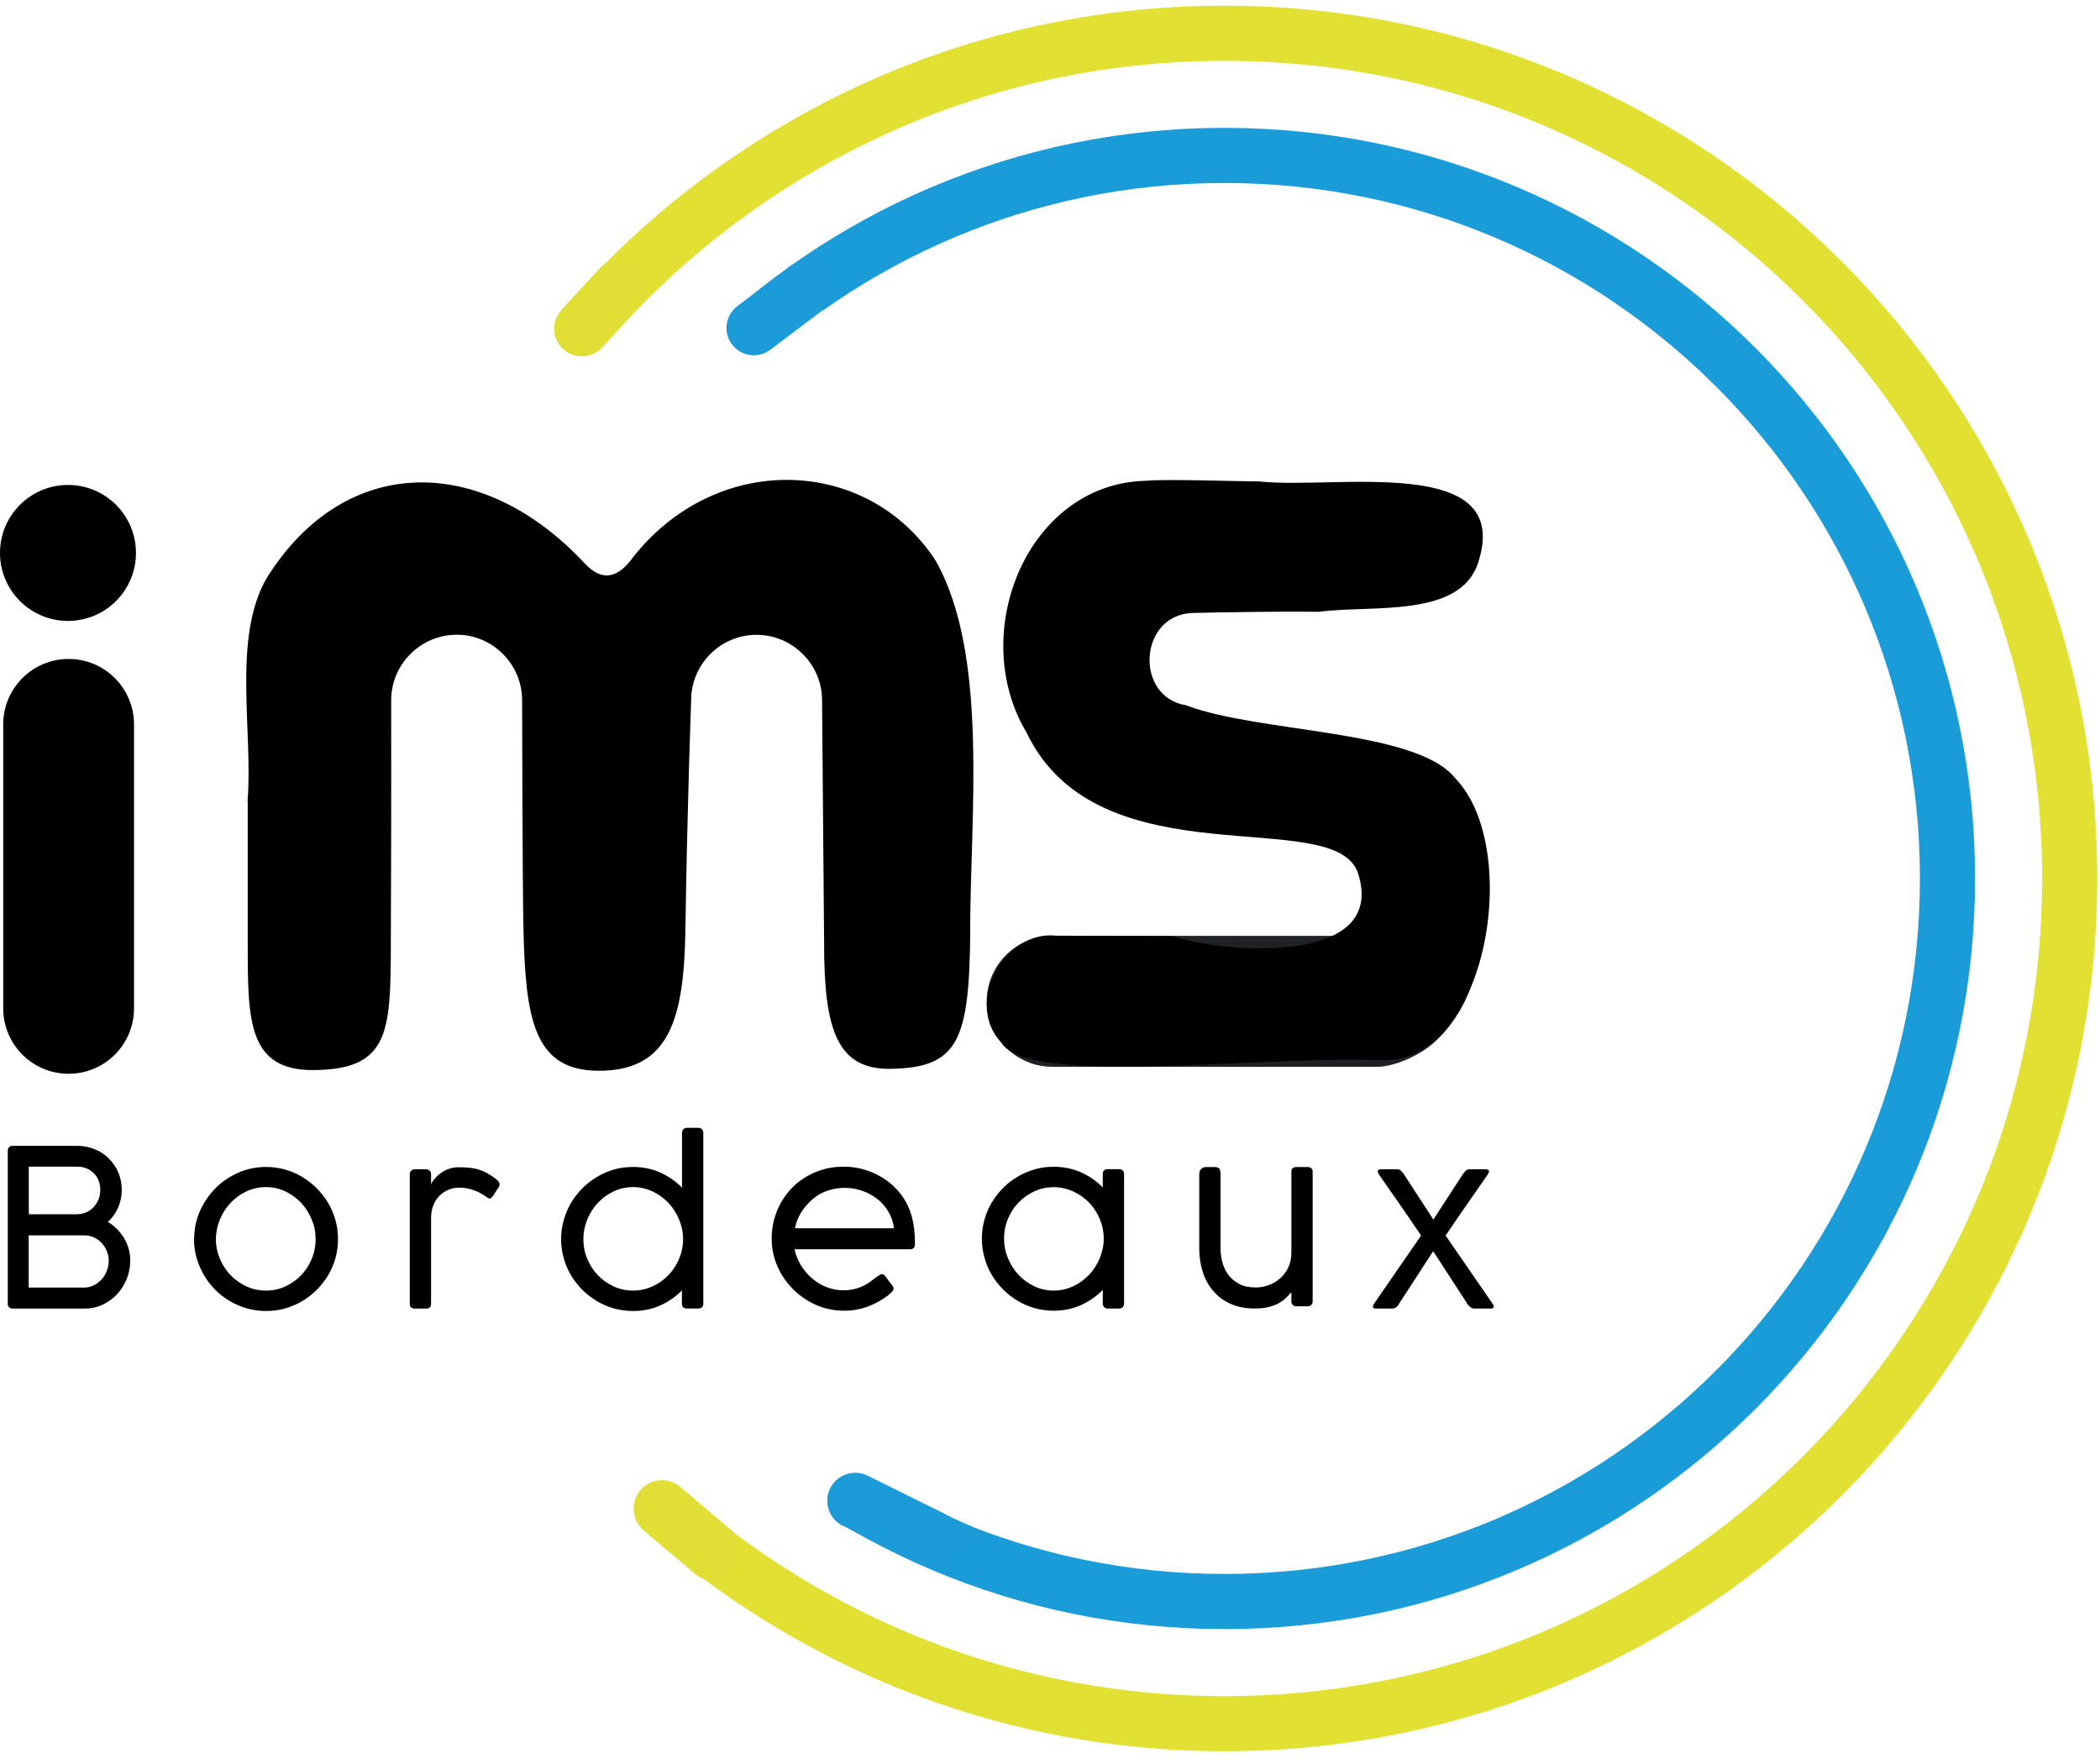
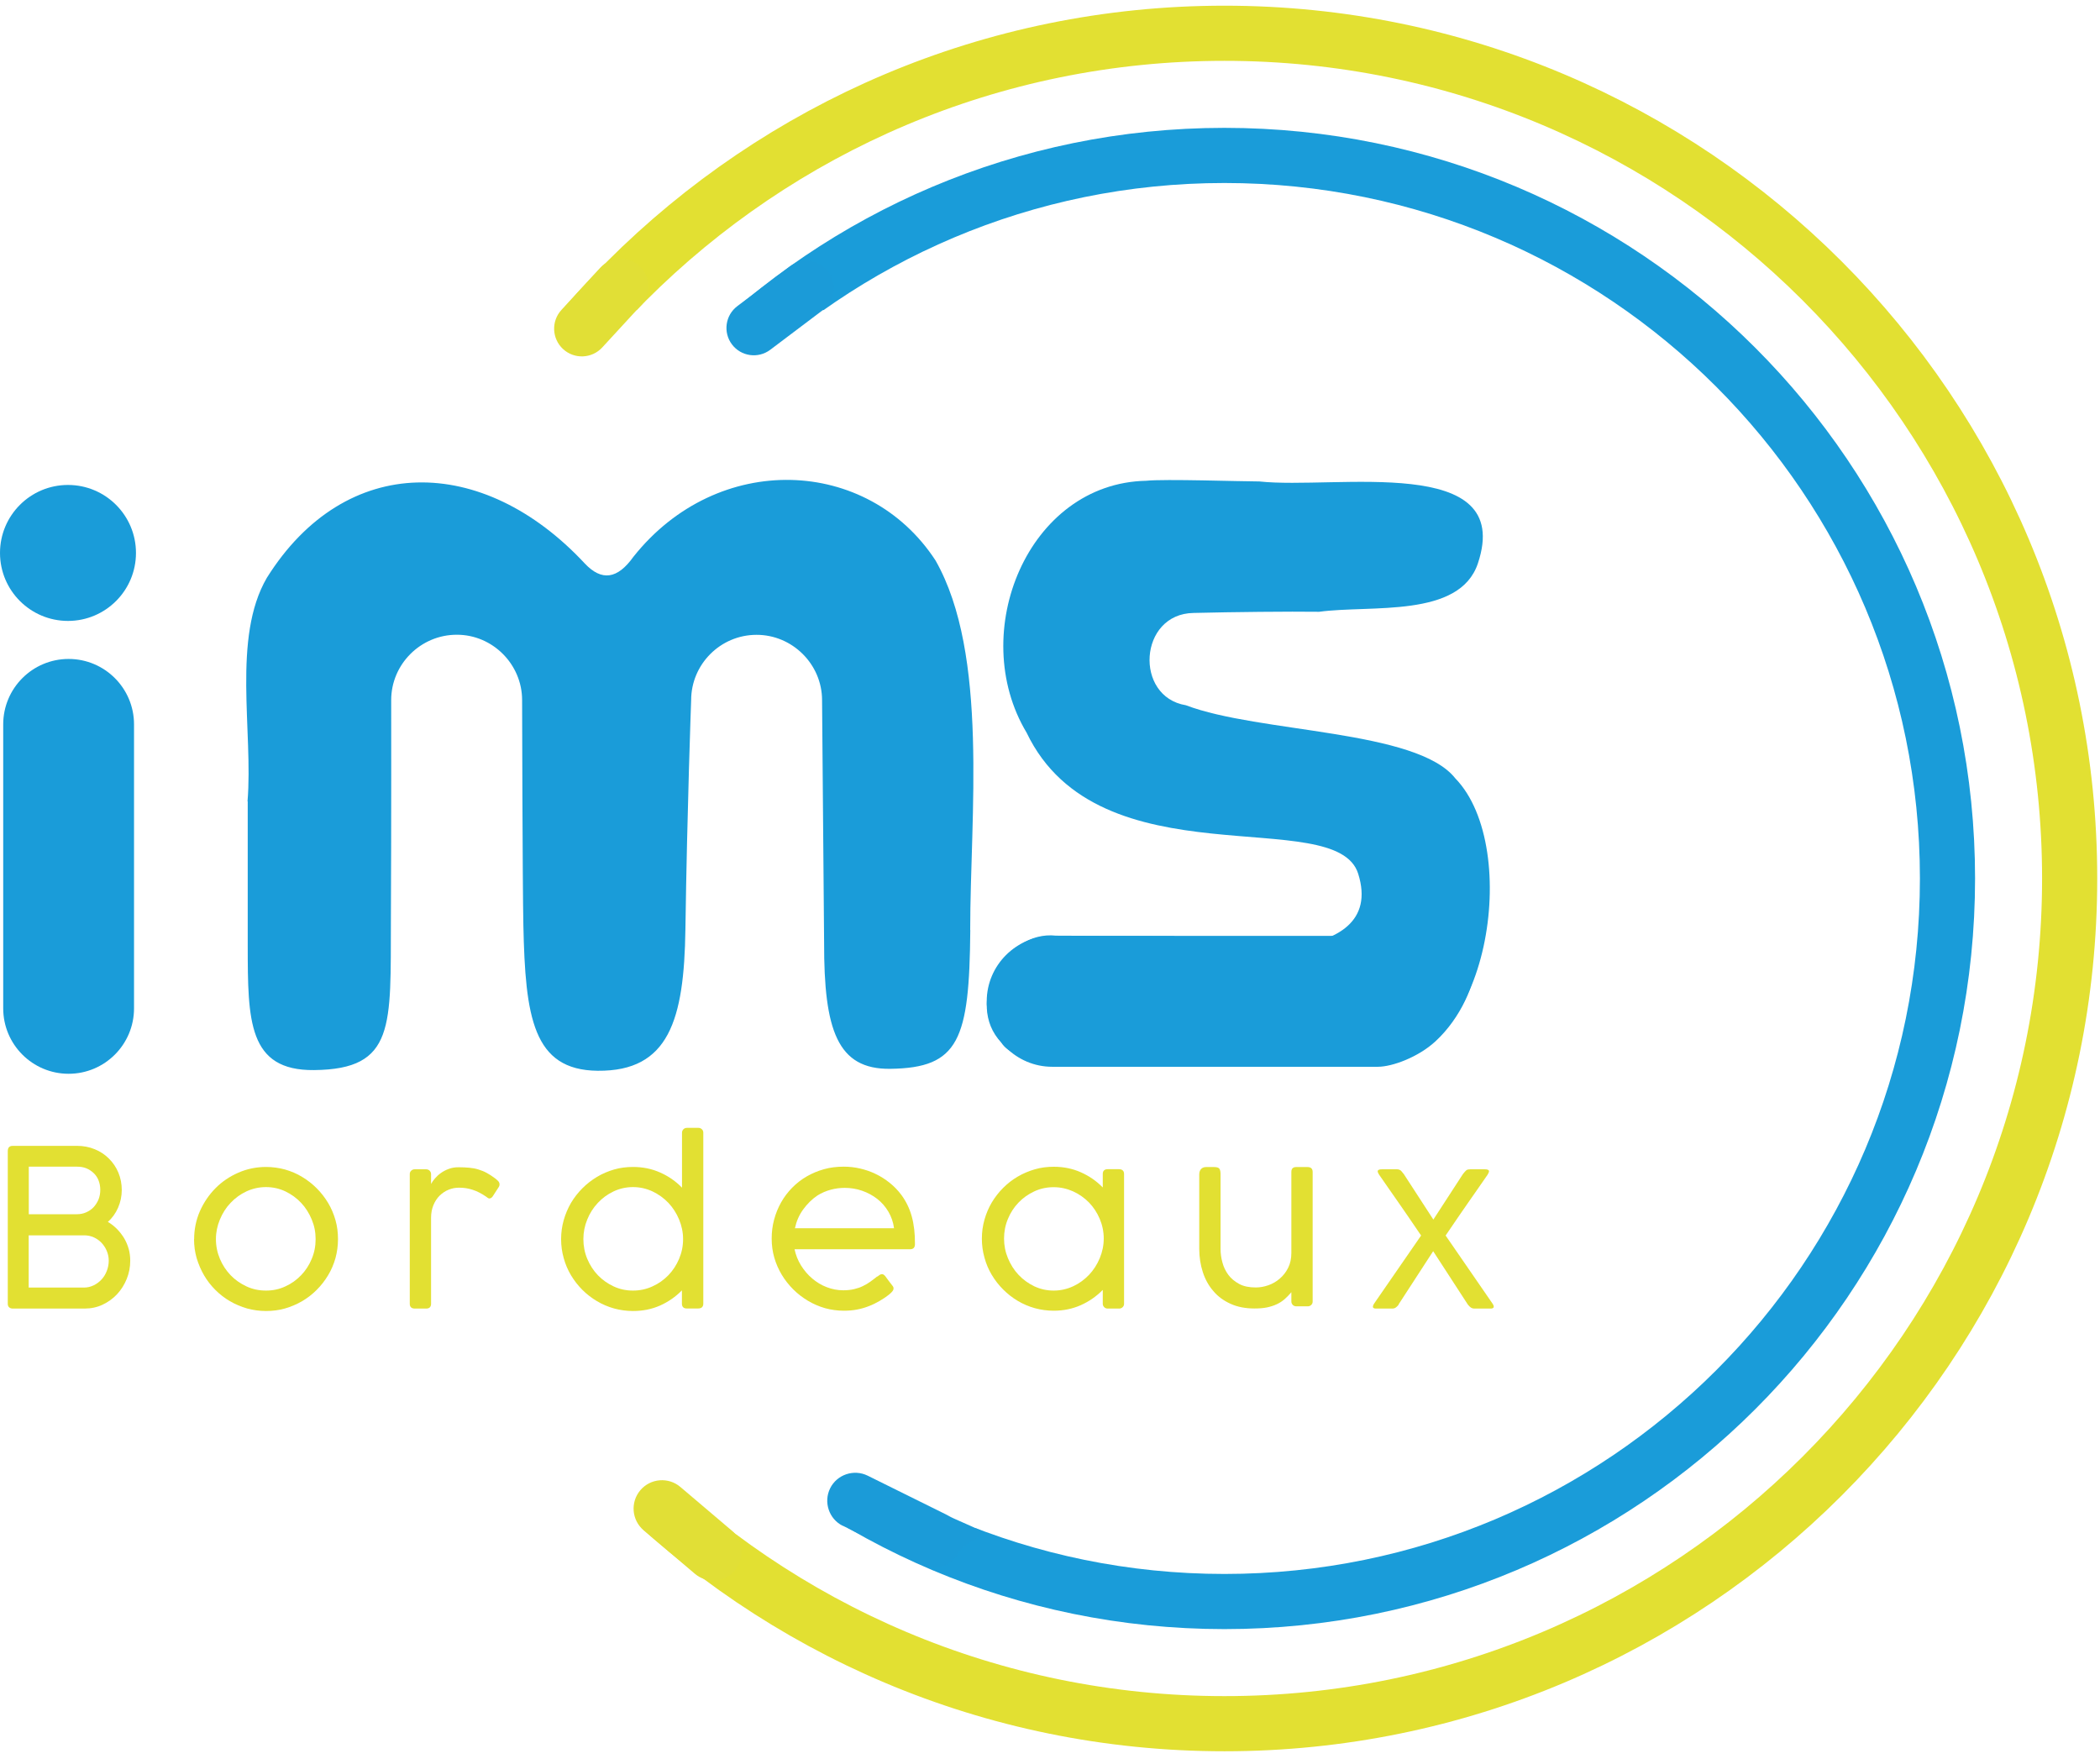
- <svg xmlns="http://www.w3.org/2000/svg" id="logo" viewBox="0 0 215.91 181.3">
-   <defs>
+ <svg xmlns="http://www.w3.org/2000/svg" id="svg15" viewBox="0 0 215.91 181.3" version="1.1">
+   <defs id="defs2">
+     <linearGradient id="swatch90">
+       <stop style="stop-color:#fff7f7;stop-opacity:1;" offset="0" id="stop90" />
+     </linearGradient>
    <clipPath id="clippath">
-       <path d="m125.26,0c-27.64,0-52.39,12.38-69.02,31.88h66.2v125.32h-58.72c16.16,14.95,37.78,24.09,61.53,24.09,50.06,0,90.65-40.58,90.65-90.65S175.32,0,125.26,0Z" fill="none" />
+       <path d="m125.26,0c-27.64,0-52.39,12.38-69.02,31.88h66.2v125.32h-58.72c16.16,14.95,37.78,24.09,61.53,24.09,50.06,0,90.65-40.58,90.65-90.65S175.32,0,125.26,0Z" fill="none" id="path1" />
    </clipPath>
    <clipPath id="clippath-1">
-       <path d="m125.26,0c-27.64,0-52.39,12.38-69.02,31.88h66.2v125.32l-32.73-.12-25.99.12c16.16,14.95,37.78,24.09,61.53,24.09,50.06,0,90.65-40.58,90.65-90.65S175.32,0,125.26,0Z" fill="none" />
+       <path d="m125.26,0c-27.64,0-52.39,12.38-69.02,31.88h66.2v125.32l-32.73-.12-25.99.12c16.16,14.95,37.78,24.09,61.53,24.09,50.06,0,90.65-40.58,90.65-90.65S175.32,0,125.26,0Z" fill="none" id="path2" />
    </clipPath>
  </defs>
-   <style type="text/css" />
+   <style type="text/css" id="style2" />
  <g id="logo">
-     <g>
-       <g clip-path="url(#clippath)">
-         <circle cx="125.89" cy="90.32" r="86.9" fill="none" stroke="#e2e032" stroke-miterlimit="10" stroke-width="5.67" />
+     <g id="g15">
+       <g clip-path="url(#clippath)" id="g2">
+         <circle cx="125.89" cy="90.32" r="86.9" fill="none" stroke="#e2e032" stroke-miterlimit="10" stroke-width="5.67" id="circle2" />
      </g>
-       <g clip-path="url(#clippath-1)">
-         <circle cx="125.89" cy="90.32" r="74.34" fill="none" stroke="#1a9cd9" stroke-miterlimit="10" stroke-width="5.67" />
+       <g clip-path="url(#clippath-1)" id="g3">
+         <circle cx="125.89" cy="90.32" r="74.34" fill="none" stroke="#1a9cd9" stroke-miterlimit="10" stroke-width="5.67" id="circle3" />
      </g>
-       <g id="logoims">
-         <path d="m149.52,100.75l2.2-1.91c0,2.22-1.52,5.82-4.14,8.23-1.76,1.62-4.43,2.61-5.92,2.61h-33.48c-3.7,0-6.73-3.03-6.73-6.73h0c0-3.7,3.03-6.73,6.73-6.73h33.48c3.7,0,7.85.82,7.85,4.52Z" fill="#202125" />
-         <path d="m99.76,95.64c-.1,11.27-1.15,14.16-8.23,14.25-5.43.07-6.82-3.97-6.8-12.98l-.21-24.92c0-3.7-3.06-6.73-6.74-6.72-3.7,0-6.72,3.02-6.72,6.72,0,0-.41,11.11-.59,23.54-.13,9.34-1.7,14.63-9.02,14.56-6.67-.06-7.44-5.55-7.64-14.96-.09-4.3-.13-23.15-.13-23.15,0-3.69-3.04-6.73-6.72-6.72-3.7,0-6.74,3.02-6.74,6.72,0,0,.02,12.88-.03,22.63-.05,10.83.49,15.33-7.9,15.41-6.8.07-6.81-5.11-6.82-12.8v-14.83h-.02c.59-7.21-1.61-16.82,1.99-22.99,8.09-12.9,22.2-12.73,32.69-1.46,1.73,1.83,3.35,1.61,4.99-.69,8.66-10.91,24.11-10.3,31.07.38,5.49,9.67,3.56,26.27,3.56,37.98Z" />
-         <rect x=".33" y="67.75" width="13.45" height="42.65" rx="6.73" ry="6.73" />
-         <circle cx="6.99" cy="56.85" r="6.99" />
-         <path d="m120.65,96.25c4.14,1.58,22.08,3.4,18.99-6.42-2.28-7.25-26.63,1.06-34.09-14.5-6.16-10.27.13-25.66,12.3-25.9,1.88-.2,9.73.07,11.63.07,7.84.85,26.25-2.92,22.47,8.42-1.89,5.66-10.99,4.26-16.32,4.98-3.08-.04-8.92.02-12.91.12-5.65.08-6.13,8.62-.79,9.49,7.53,2.87,23.73,2.48,27.7,7.52,6.94,7.15,3.31,29.35-7.59,28.97-13.06-.46-36.36,2.72-39.09-1.81-3.86-4.06.37-11.58,5.62-10.99" />
-         <g>
-           <path d="m12.52,122.34c0,.65-.13,1.25-.38,1.83-.25.57-.6,1.06-1.05,1.46.35.2.66.45.94.73.28.29.52.6.73.94.2.34.36.71.47,1.1s.16.8.16,1.22c0,.65-.12,1.28-.36,1.87-.24.59-.57,1.12-.99,1.57-.42.45-.92.81-1.49,1.08-.57.27-1.2.4-1.86.4H1.32c-.15,0-.27-.04-.37-.12-.1-.08-.15-.21-.15-.37v-15.7c0-.36.17-.54.52-.54h6.61c.65,0,1.26.12,1.82.35s1.04.55,1.45.96c.41.41.74.88.97,1.44.23.55.35,1.15.35,1.8Zm-2.21,0c0-.35-.06-.67-.17-.96s-.28-.55-.5-.76-.47-.38-.76-.5-.62-.17-.97-.17H2.96v4.89h4.93c.35,0,.67-.06.96-.19.3-.13.55-.3.77-.53.21-.23.38-.49.51-.8.12-.3.18-.63.18-.99Zm-7.36,4.65v5.39h5.7c.34,0,.67-.08.98-.23.31-.15.58-.35.81-.6.23-.25.41-.54.54-.88.13-.33.2-.69.2-1.05s-.07-.69-.2-1c-.13-.32-.31-.59-.53-.83-.23-.24-.49-.43-.8-.57-.31-.14-.64-.21-.99-.21H2.96Z" />
-           <path d="m19.96,127.4c0-1.01.2-1.97.59-2.87.4-.9.93-1.68,1.6-2.36.67-.68,1.46-1.21,2.35-1.6s1.84-.59,2.85-.59c.67,0,1.32.09,1.95.26.63.18,1.22.43,1.76.76.55.33,1.05.72,1.5,1.17.45.45.84.95,1.17,1.5.33.55.58,1.14.76,1.77.18.63.26,1.28.26,1.96s-.09,1.33-.26,1.96c-.18.63-.43,1.22-.76,1.76-.33.55-.72,1.05-1.17,1.5-.45.45-.95.84-1.5,1.16-.55.32-1.14.57-1.76.75s-1.28.26-1.95.26-1.32-.09-1.94-.26c-.63-.18-1.22-.43-1.77-.75-.55-.32-1.05-.71-1.5-1.16-.45-.45-.84-.95-1.16-1.5-.32-.55-.57-1.14-.76-1.76-.18-.63-.27-1.28-.27-1.96Zm2.24,0c0,.71.14,1.39.41,2.03.27.64.64,1.2,1.1,1.68s1.01.86,1.63,1.15c.62.29,1.29.43,2.01.43s1.37-.14,1.99-.43c.62-.28,1.16-.67,1.62-1.15.46-.48.83-1.04,1.09-1.68.27-.64.4-1.31.4-2.03s-.13-1.37-.4-2.02-.63-1.22-1.09-1.71c-.46-.49-1-.88-1.62-1.18-.62-.29-1.28-.44-1.99-.44s-1.38.15-2.01.44c-.62.29-1.17.69-1.63,1.18-.47.49-.83,1.06-1.1,1.71-.27.65-.41,1.32-.41,2.02Z" />
-           <path d="m44.32,121.73c.09-.17.22-.36.39-.56s.37-.39.61-.56c.24-.17.51-.32.82-.43.31-.12.65-.17,1.02-.17.41,0,.77.02,1.1.05.33.03.64.09.93.18.29.09.58.2.85.35.27.15.56.33.86.56.09.07.19.15.3.26.11.11.16.23.16.37,0,.08-.02.16-.06.23l-.66,1.02c-.11.13-.21.19-.32.19-.06,0-.12-.02-.17-.06-.05-.04-.12-.09-.19-.14-.47-.32-.92-.55-1.36-.69-.44-.15-.91-.22-1.4-.22-.38,0-.74.07-1.08.21-.35.14-.65.35-.92.61-.27.27-.48.59-.64.98-.16.39-.24.82-.24,1.31v8.82c0,.33-.17.5-.5.5h-1.17c-.35,0-.52-.17-.52-.5v-13.32c0-.15.05-.27.15-.36s.21-.14.35-.14h1.17c.16,0,.28.05.38.15.09.1.14.21.14.35v1.01Z" />
-           <path d="m70.61,134.53c-.33,0-.5-.17-.5-.5v-1.36c-.65.66-1.4,1.18-2.25,1.56-.86.38-1.78.56-2.78.56-.67,0-1.32-.09-1.94-.26s-1.22-.43-1.76-.75-1.05-.71-1.5-1.16c-.45-.45-.84-.95-1.17-1.5-.33-.55-.58-1.14-.75-1.76-.18-.63-.27-1.28-.27-1.96s.09-1.33.27-1.96c.18-.63.43-1.22.75-1.77.33-.55.72-1.05,1.17-1.5.45-.45.95-.84,1.5-1.17s1.14-.58,1.76-.76c.62-.18,1.27-.26,1.95-.26,1,0,1.93.19,2.78.57.86.38,1.61.9,2.25,1.56v-5.65c0-.14.05-.25.14-.35.09-.1.22-.15.38-.15h1.17c.14,0,.25.05.35.14s.15.21.15.36v17.57c0,.33-.18.5-.53.5h-1.16Zm-.38-7.13c0-.7-.14-1.37-.41-2.02s-.64-1.22-1.1-1.71c-.47-.49-1.01-.88-1.64-1.18-.63-.29-1.29-.44-2-.44s-1.37.15-1.99.44c-.62.29-1.16.69-1.62,1.18-.46.49-.83,1.06-1.09,1.71-.27.65-.4,1.32-.4,2.02s.13,1.39.4,2.03c.27.64.63,1.2,1.09,1.68s1,.86,1.62,1.15c.62.29,1.28.43,1.99.43s1.37-.14,2-.43c.63-.28,1.17-.67,1.64-1.15.46-.48.83-1.04,1.1-1.68.27-.64.41-1.31.41-2.03Z" />
-           <path d="m90.22,131.25c.07-.06.14-.12.22-.17s.16-.08.24-.08c.11,0,.22.07.33.2.15.2.27.37.37.5.09.13.17.23.23.3.06.08.11.14.14.18.04.05.07.09.09.14.02.05.03.1.03.16,0,.08-.03.17-.1.26s-.17.2-.33.33c-.32.26-.66.49-1.01.69s-.72.39-1.1.53c-.38.15-.79.27-1.21.35-.42.08-.87.12-1.35.12-.67,0-1.32-.09-1.94-.26-.62-.18-1.21-.43-1.76-.76s-1.06-.72-1.51-1.17c-.45-.45-.85-.95-1.18-1.5s-.59-1.14-.77-1.76-.27-1.28-.27-1.96.08-1.33.25-1.96.41-1.22.72-1.77c.31-.55.69-1.05,1.13-1.5.44-.45.94-.84,1.49-1.16.55-.32,1.15-.57,1.79-.75.64-.18,1.32-.26,2.03-.26.56,0,1.12.06,1.68.19.56.13,1.09.31,1.6.56.51.24.99.55,1.44.91.45.36.85.77,1.2,1.24.48.65.84,1.38,1.07,2.21.23.83.34,1.78.33,2.85,0,.35-.16.53-.5.53h-11.88c.13.6.35,1.16.67,1.67.32.51.7.96,1.15,1.34.45.38.94.68,1.49.89s1.11.32,1.7.32c.41,0,.79-.04,1.12-.12.33-.08.64-.18.91-.32.27-.13.53-.28.76-.45.23-.17.46-.34.68-.52l.02-.02Zm-6.17-8.34c-.57.38-1.06.87-1.48,1.45s-.69,1.22-.84,1.92h10.19c-.08-.62-.28-1.19-.58-1.7s-.68-.95-1.14-1.31c-.46-.36-.98-.64-1.55-.84s-1.17-.3-1.79-.3c-.49,0-.97.06-1.45.19-.48.13-.93.32-1.36.59Z" />
-           <path d="m113.37,132.63c-.65.66-1.4,1.18-2.25,1.56-.86.38-1.78.57-2.78.57-.67,0-1.32-.09-1.94-.26s-1.22-.43-1.76-.75-1.05-.72-1.5-1.17c-.45-.45-.84-.95-1.17-1.5-.33-.55-.58-1.14-.75-1.77-.18-.63-.27-1.28-.27-1.96s.09-1.33.27-1.96c.18-.63.43-1.22.75-1.76.33-.55.72-1.05,1.17-1.5.45-.45.95-.84,1.5-1.16s1.14-.57,1.76-.75c.62-.18,1.27-.26,1.95-.26,1,0,1.93.19,2.78.57.86.38,1.61.9,2.25,1.56v-1.38c0-.33.17-.5.5-.5h1.16c.35,0,.53.17.53.5v13.33c0,.15-.05.27-.15.36s-.21.14-.35.14h-1.17c-.16,0-.28-.05-.38-.15-.09-.1-.14-.21-.14-.35v-1.41Zm.11-5.29c0-.71-.14-1.38-.41-2.02-.27-.64-.64-1.2-1.1-1.68-.47-.48-1.01-.86-1.64-1.15-.63-.28-1.29-.43-2-.43s-1.37.14-1.99.43c-.62.29-1.16.67-1.62,1.15-.46.48-.83,1.04-1.09,1.68-.27.64-.4,1.32-.4,2.02s.13,1.37.4,2.02c.27.65.63,1.22,1.09,1.71.46.49,1,.88,1.62,1.18.62.29,1.28.44,1.99.44s1.37-.15,2-.44c.63-.29,1.17-.69,1.64-1.18.46-.49.83-1.06,1.1-1.71.27-.65.41-1.32.41-2.02Z" />
-           <path d="m132.76,132.87c-.22.26-.45.5-.68.7s-.5.38-.8.52-.63.25-1.01.33-.81.11-1.31.11c-.92,0-1.74-.16-2.44-.48-.71-.32-1.3-.75-1.77-1.31-.48-.55-.84-1.2-1.08-1.94s-.37-1.54-.37-2.39v-7.65c0-.26.07-.45.2-.58.13-.13.3-.19.5-.19h.83c.28,0,.46.06.54.17.08.11.12.3.12.56v7.69c0,.45.06.91.19,1.38.12.47.33.9.61,1.28.28.38.66.69,1.12.94s1.04.36,1.71.36c.43,0,.86-.08,1.29-.23.43-.15.82-.38,1.17-.68s.64-.67.86-1.11.33-.95.33-1.53v-8.33c0-.33.16-.5.5-.5h1.16c.35,0,.53.17.53.5v13.32c0,.15-.05.27-.15.36-.1.09-.21.14-.35.14h-1.17c-.16,0-.28-.05-.38-.15-.09-.1-.14-.21-.14-.35v-.95Z" />
-           <path d="m143.82,134.12c-.11.14-.21.24-.31.31-.1.07-.22.11-.37.11h-1.66c-.19,0-.29-.05-.32-.14-.02-.09.02-.21.11-.36l4.84-7.01c-.47-.69-.89-1.31-1.26-1.85s-.72-1.05-1.05-1.52c-.33-.47-.65-.94-.97-1.39-.32-.45-.66-.94-1.02-1.47-.15-.23-.2-.38-.14-.46.06-.08.2-.12.43-.12h1.47c.09,0,.17,0,.23.02.06.02.12.04.18.08.06.04.11.09.16.16.05.06.12.14.19.23l3.04,4.68,3.04-4.68c.07-.09.14-.17.19-.23s.11-.12.16-.16c.06-.04.12-.07.18-.08.06-.01.14-.02.23-.02h1.47c.23,0,.38.04.43.12.06.08,0,.23-.14.46-.37.53-.71,1.02-1.02,1.47-.32.45-.64.92-.97,1.39-.33.47-.68.98-1.05,1.52s-.79,1.16-1.26,1.85l4.83,7.01c.1.15.14.27.11.36-.02.09-.13.14-.32.14h-1.66c-.14,0-.27-.04-.37-.11s-.2-.17-.31-.31l-3.56-5.48-3.56,5.48Z" />
+       <g id="logoims" style="fill:#1a9cd9;fill-opacity:1;stroke-width:0;stroke-dasharray:none">
+         <path d="m149.52,100.75l2.2-1.91c0,2.22-1.52,5.82-4.14,8.23-1.76,1.62-4.43,2.61-5.92,2.61h-33.48c-3.7,0-6.73-3.03-6.73-6.73h0c0-3.7,3.03-6.73,6.73-6.73h33.48c3.7,0,7.85.82,7.85,4.52Z" fill="#202125" id="path3" style="fill:#1a9cd9;fill-opacity:1;stroke:#fff7f7;stroke-opacity:1;stroke-width:0;stroke-dasharray:none" />
+         <path d="m99.76,95.64c-.1,11.27-1.15,14.16-8.23,14.25-5.43.07-6.82-3.97-6.8-12.98l-.21-24.92c0-3.7-3.06-6.73-6.74-6.72-3.7,0-6.72,3.02-6.72,6.72,0,0-.41,11.11-.59,23.54-.13,9.34-1.7,14.63-9.02,14.56-6.67-.06-7.44-5.55-7.64-14.96-.09-4.3-.13-23.15-.13-23.15,0-3.69-3.04-6.73-6.72-6.72-3.7,0-6.74,3.02-6.74,6.72,0,0,.02,12.88-.03,22.63-.05,10.83.49,15.33-7.9,15.41-6.8.07-6.81-5.11-6.82-12.8v-14.83h-.02c.59-7.21-1.61-16.82,1.99-22.99,8.09-12.9,22.2-12.73,32.69-1.46,1.73,1.83,3.35,1.61,4.99-.69,8.66-10.91,24.11-10.3,31.07.38,5.49,9.67,3.56,26.27,3.56,37.98Z" id="path4" style="fill:#1a9cd9;fill-opacity:1;stroke:#fff7f7;stroke-opacity:1;stroke-width:0;stroke-dasharray:none" />
+         <rect x=".33" y="67.75" width="13.45" height="42.65" rx="6.73" ry="6.73" id="rect4" style="fill:#1a9cd9;fill-opacity:1;stroke:#fff7f7;stroke-opacity:1;stroke-width:0;stroke-dasharray:none" />
+         <circle cx="6.99" cy="56.85" r="6.99" id="circle4" style="fill:#1a9cd9;fill-opacity:1;stroke:#fff7f7;stroke-opacity:1;stroke-width:0;stroke-dasharray:none" />
+         <path d="m120.65,96.25c4.14,1.58,22.08,3.4,18.99-6.42-2.28-7.25-26.63,1.06-34.09-14.5-6.16-10.27.13-25.66,12.3-25.9,1.88-.2,9.73.07,11.63.07,7.84.85,26.25-2.92,22.47,8.42-1.89,5.66-10.99,4.26-16.32,4.98-3.08-.04-8.92.02-12.91.12-5.65.08-6.13,8.62-.79,9.49,7.53,2.87,23.73,2.48,27.7,7.52,6.94,7.15,3.31,29.35-7.59,28.97-13.06-.46-36.36,2.72-39.09-1.81-3.86-4.06.37-11.58,5.62-10.99" id="path5" style="fill:#1a9cd9;fill-opacity:1;stroke:#fff7f7;stroke-opacity:1;stroke-width:0;stroke-dasharray:none" />
+         <g id="g13" style="stroke:#fff7f7;stroke-opacity:1;stroke-width:0;stroke-dasharray:none;fill:#e2e032;fill-opacity:1">
+           <path d="m12.52,122.34c0,.65-.13,1.25-.38,1.83-.25.57-.6,1.06-1.05,1.46.35.2.66.45.94.73.28.29.52.6.73.94.2.34.36.71.47,1.1s.16.8.16,1.22c0,.65-.12,1.28-.36,1.87-.24.59-.57,1.12-.99,1.57-.42.45-.92.81-1.49,1.08-.57.27-1.2.4-1.86.4H1.32c-.15,0-.27-.04-.37-.12-.1-.08-.15-.21-.15-.37v-15.7c0-.36.17-.54.52-.54h6.61c.65,0,1.26.12,1.82.35s1.04.55,1.45.96c.41.41.74.88.97,1.44.23.55.35,1.15.35,1.8Zm-2.21,0c0-.35-.06-.67-.17-.96s-.28-.55-.5-.76-.47-.38-.76-.5-.62-.17-.97-.17H2.96v4.89h4.93c.35,0,.67-.06.96-.19.3-.13.55-.3.77-.53.21-.23.38-.49.51-.8.12-.3.18-.63.18-.99Zm-7.36,4.65v5.39h5.7c.34,0,.67-.08.98-.23.31-.15.58-.35.81-.6.23-.25.41-.54.54-.88.13-.33.2-.69.2-1.05s-.07-.69-.2-1c-.13-.32-.31-.59-.53-.83-.23-.24-.49-.43-.8-.57-.31-.14-.64-.21-.99-.21H2.96Z" id="path6" style="stroke:#fff7f7;stroke-opacity:1;stroke-width:0;stroke-dasharray:none;fill:#e2e032;fill-opacity:1" />
+           <path d="m19.96,127.4c0-1.01.2-1.97.59-2.87.4-.9.93-1.68,1.6-2.36.67-.68,1.46-1.21,2.35-1.6s1.84-.59,2.85-.59c.67,0,1.32.09,1.95.26.63.18,1.22.43,1.76.76.55.33,1.05.72,1.5,1.17.45.45.84.95,1.17,1.5.33.55.58,1.14.76,1.77.18.63.26,1.28.26,1.96s-.09,1.33-.26,1.96c-.18.63-.43,1.22-.76,1.76-.33.55-.72,1.05-1.17,1.5-.45.45-.95.84-1.5,1.16-.55.32-1.14.57-1.76.75s-1.28.26-1.95.26-1.32-.09-1.94-.26c-.63-.18-1.22-.43-1.77-.75-.55-.32-1.05-.71-1.5-1.16-.45-.45-.84-.95-1.16-1.5-.32-.55-.57-1.14-.76-1.76-.18-.63-.27-1.28-.27-1.96Zm2.24,0c0,.71.14,1.39.41,2.03.27.64.64,1.2,1.1,1.68s1.01.86,1.63,1.15c.62.29,1.29.43,2.01.43s1.37-.14,1.99-.43c.62-.28,1.16-.67,1.62-1.15.46-.48.83-1.04,1.09-1.68.27-.64.4-1.31.4-2.03s-.13-1.37-.4-2.02-.63-1.22-1.09-1.71c-.46-.49-1-.88-1.62-1.18-.62-.29-1.28-.44-1.99-.44s-1.38.15-2.01.44c-.62.29-1.17.69-1.63,1.18-.47.49-.83,1.06-1.1,1.71-.27.65-.41,1.32-.41,2.02Z" id="path7" style="stroke:#fff7f7;stroke-opacity:1;stroke-width:0;stroke-dasharray:none;fill:#e2e032;fill-opacity:1" />
+           <path d="m44.32,121.73c.09-.17.22-.36.39-.56s.37-.39.61-.56c.24-.17.51-.32.82-.43.31-.12.65-.17,1.02-.17.41,0,.77.02,1.1.05.33.03.64.09.93.18.29.09.58.2.85.35.27.15.56.33.86.56.09.07.19.15.3.26.11.11.16.23.16.37,0,.08-.02.16-.06.23l-.66,1.02c-.11.13-.21.19-.32.19-.06,0-.12-.02-.17-.06-.05-.04-.12-.09-.19-.14-.47-.32-.92-.55-1.36-.69-.44-.15-.91-.22-1.4-.22-.38,0-.74.07-1.08.21-.35.14-.65.35-.92.61-.27.27-.48.59-.64.98-.16.39-.24.82-.24,1.31v8.82c0,.33-.17.5-.5.5h-1.17c-.35,0-.52-.17-.52-.5v-13.32c0-.15.05-.27.15-.36s.21-.14.35-.14h1.17c.16,0,.28.05.38.15.09.1.14.21.14.35v1.01Z" id="path8" style="stroke:#fff7f7;stroke-opacity:1;stroke-width:0;stroke-dasharray:none;fill:#e2e032;fill-opacity:1" />
+           <path d="m70.61,134.53c-.33,0-.5-.17-.5-.5v-1.36c-.65.66-1.4,1.18-2.25,1.56-.86.38-1.78.56-2.78.56-.67,0-1.32-.09-1.94-.26s-1.22-.43-1.76-.75-1.05-.71-1.5-1.16c-.45-.45-.84-.95-1.17-1.5-.33-.55-.58-1.14-.75-1.76-.18-.63-.27-1.28-.27-1.96s.09-1.33.27-1.96c.18-.63.43-1.22.75-1.77.33-.55.72-1.05,1.17-1.5.45-.45.95-.84,1.5-1.17s1.14-.58,1.76-.76c.62-.18,1.27-.26,1.95-.26,1,0,1.93.19,2.78.57.86.38,1.61.9,2.25,1.56v-5.65c0-.14.05-.25.14-.35.09-.1.22-.15.38-.15h1.17c.14,0,.25.05.35.14s.15.21.15.36v17.57c0,.33-.18.5-.53.5h-1.16Zm-.38-7.13c0-.7-.14-1.37-.41-2.02s-.64-1.22-1.1-1.71c-.47-.49-1.01-.88-1.64-1.18-.63-.29-1.29-.44-2-.44s-1.37.15-1.99.44c-.62.29-1.16.69-1.62,1.18-.46.49-.83,1.06-1.09,1.71-.27.65-.4,1.32-.4,2.02s.13,1.39.4,2.03c.27.64.63,1.2,1.09,1.68s1,.86,1.62,1.15c.62.29,1.28.43,1.99.43s1.37-.14,2-.43c.63-.28,1.17-.67,1.64-1.15.46-.48.83-1.04,1.1-1.68.27-.64.41-1.31.41-2.03Z" id="path9" style="stroke:#fff7f7;stroke-opacity:1;stroke-width:0;stroke-dasharray:none;fill:#e2e032;fill-opacity:1" />
+           <path d="m90.22,131.25c.07-.06.14-.12.22-.17s.16-.08.24-.08c.11,0,.22.07.33.2.15.2.27.37.37.5.09.13.17.23.23.3.06.08.11.14.14.18.04.05.07.09.09.14.02.05.03.1.03.16,0,.08-.03.17-.1.26s-.17.2-.33.33c-.32.26-.66.49-1.01.69s-.72.39-1.1.53c-.38.15-.79.27-1.21.35-.42.08-.87.12-1.35.12-.67,0-1.32-.09-1.94-.26-.62-.18-1.21-.43-1.76-.76s-1.06-.72-1.51-1.17c-.45-.45-.85-.95-1.18-1.5s-.59-1.14-.77-1.76-.27-1.28-.27-1.96.08-1.33.25-1.96.41-1.22.72-1.77c.31-.55.69-1.05,1.13-1.5.44-.45.94-.84,1.49-1.16.55-.32,1.15-.57,1.79-.75.64-.18,1.32-.26,2.03-.26.56,0,1.12.06,1.68.19.56.13,1.09.31,1.6.56.51.24.99.55,1.44.91.45.36.85.77,1.2,1.24.48.65.84,1.38,1.07,2.21.23.83.34,1.78.33,2.85,0,.35-.16.53-.5.53h-11.88c.13.6.35,1.16.67,1.67.32.51.7.96,1.15,1.34.45.38.94.68,1.49.89s1.11.32,1.7.32c.41,0,.79-.04,1.12-.12.33-.08.64-.18.91-.32.27-.13.53-.28.76-.45.23-.17.46-.34.68-.52l.02-.02Zm-6.17-8.34c-.57.38-1.06.87-1.48,1.45s-.69,1.22-.84,1.92h10.19c-.08-.62-.28-1.19-.58-1.7s-.68-.95-1.14-1.31c-.46-.36-.98-.64-1.55-.84s-1.17-.3-1.79-.3c-.49,0-.97.06-1.45.19-.48.13-.93.32-1.36.59Z" id="path10" style="stroke:#fff7f7;stroke-opacity:1;stroke-width:0;stroke-dasharray:none;fill:#e2e032;fill-opacity:1" />
+           <path d="m113.37,132.63c-.65.66-1.4,1.18-2.25,1.56-.86.38-1.78.57-2.78.57-.67,0-1.32-.09-1.94-.26s-1.22-.43-1.76-.75-1.05-.72-1.5-1.17c-.45-.45-.84-.95-1.17-1.5-.33-.55-.58-1.14-.75-1.77-.18-.63-.27-1.28-.27-1.96s.09-1.33.27-1.96c.18-.63.43-1.22.75-1.76.33-.55.72-1.05,1.17-1.5.45-.45.95-.84,1.5-1.16s1.14-.57,1.76-.75c.62-.18,1.27-.26,1.95-.26,1,0,1.93.19,2.78.57.86.38,1.61.9,2.25,1.56v-1.38c0-.33.17-.5.5-.5h1.16c.35,0,.53.17.53.5v13.33c0,.15-.05.27-.15.36s-.21.14-.35.14h-1.17c-.16,0-.28-.05-.38-.15-.09-.1-.14-.21-.14-.35v-1.41Zm.11-5.29c0-.71-.14-1.38-.41-2.02-.27-.64-.64-1.2-1.1-1.68-.47-.48-1.01-.86-1.64-1.15-.63-.28-1.29-.43-2-.43s-1.37.14-1.99.43c-.62.29-1.16.67-1.62,1.15-.46.48-.83,1.04-1.09,1.68-.27.64-.4,1.32-.4,2.02s.13,1.37.4,2.02c.27.65.63,1.22,1.09,1.71.46.49,1,.88,1.62,1.18.62.29,1.28.44,1.99.44s1.37-.15,2-.44c.63-.29,1.17-.69,1.64-1.18.46-.49.83-1.06,1.1-1.71.27-.65.41-1.32.41-2.02Z" id="path11" style="stroke:#fff7f7;stroke-opacity:1;stroke-width:0;stroke-dasharray:none;fill:#e2e032;fill-opacity:1" />
+           <path d="m132.76,132.87c-.22.26-.45.5-.68.7s-.5.38-.8.52-.63.25-1.01.33-.81.11-1.31.11c-.92,0-1.74-.16-2.44-.48-.71-.32-1.3-.75-1.77-1.31-.48-.55-.84-1.2-1.08-1.94s-.37-1.54-.37-2.39v-7.65c0-.26.07-.45.2-.58.13-.13.3-.19.5-.19h.83c.28,0,.46.06.54.17.08.11.12.3.12.56v7.69c0,.45.06.91.19,1.38.12.47.33.9.61,1.28.28.38.66.69,1.12.94s1.04.36,1.71.36c.43,0,.86-.08,1.29-.23.43-.15.82-.38,1.17-.68s.64-.67.86-1.11.33-.95.33-1.53v-8.33c0-.33.16-.5.5-.5h1.16c.35,0,.53.17.53.5v13.32c0,.15-.05.27-.15.36-.1.09-.21.14-.35.14h-1.17c-.16,0-.28-.05-.38-.15-.09-.1-.14-.21-.14-.35v-.95Z" id="path12" style="stroke:#fff7f7;stroke-opacity:1;stroke-width:0;stroke-dasharray:none;fill:#e2e032;fill-opacity:1" />
+           <path d="m143.82,134.12c-.11.14-.21.24-.31.31-.1.07-.22.11-.37.11h-1.66c-.19,0-.29-.05-.32-.14-.02-.09.02-.21.11-.36l4.84-7.01c-.47-.69-.89-1.31-1.26-1.85s-.72-1.05-1.05-1.52c-.33-.47-.65-.94-.97-1.39-.32-.45-.66-.94-1.02-1.47-.15-.23-.2-.38-.14-.46.06-.08.2-.12.43-.12h1.47c.09,0,.17,0,.23.02.06.02.12.04.18.08.06.04.11.09.16.16.05.06.12.14.19.23l3.04,4.68,3.04-4.68c.07-.09.14-.17.19-.23s.11-.12.16-.16c.06-.04.12-.07.18-.08.06-.01.14-.02.23-.02h1.47c.23,0,.38.04.43.12.06.08,0,.23-.14.46-.37.53-.71,1.02-1.02,1.47-.32.45-.64.92-.97,1.39-.33.47-.68.98-1.05,1.52s-.79,1.16-1.26,1.85l4.83,7.01c.1.15.14.27.11.36-.02.09-.13.14-.32.14h-1.66c-.14,0-.27-.04-.37-.11s-.2-.17-.31-.31l-3.56-5.48-3.56,5.48Z" id="path13" style="stroke:#fff7f7;stroke-opacity:1;stroke-width:0;stroke-dasharray:none;fill:#e2e032;fill-opacity:1" />
        </g>
      </g>
-       <rect x="56.03" y="28.78" width="11.6" height="5.7" rx="2.85" ry="2.85" transform="translate(-3.33 55.68) rotate(-47.36)" fill="#e1df36" />
-       <rect x="74.01" y="28.86" width="12.41" height="5.62" rx="2.81" ry="2.81" transform="translate(-2.9 54.7) rotate(-37.03)" fill="#1b9bd8" />
-       <rect x="64.32" y="154.42" width="12.75" height="5.84" rx="2.92" ry="2.92" transform="translate(22.76 323.04) rotate(-139.67)" fill="#e1df36" />
-       <path d="m86.66,156.87l8.06,3.99c1.42.7,3.16.12,3.86-1.3h0c.41-.83,3-1.79,2.23-2.19-1.02-.53-2.81-1.23-3.28-1.52-.08-.05-.17-.1-.26-.14l-8.06-3.99c-1.42-.7-3.16-.12-3.86,1.3h0c-.7,1.42-.12,3.16,1.3,3.86Z" fill="#1b9bd8" />
+       <rect x="56.03" y="28.78" width="11.6" height="5.7" rx="2.85" ry="2.85" transform="translate(-3.33 55.68) rotate(-47.36)" fill="#e1df36" id="rect13" />
+       <rect x="74.01" y="28.86" width="12.41" height="5.62" rx="2.81" ry="2.81" transform="translate(-2.9 54.7) rotate(-37.03)" fill="#1b9bd8" id="rect14" />
+       <rect x="64.32" y="154.42" width="12.75" height="5.84" rx="2.92" ry="2.92" transform="translate(22.76 323.04) rotate(-139.67)" fill="#e1df36" id="rect15" />
+       <path d="m86.66,156.87l8.06,3.99c1.42.7,3.16.12,3.86-1.3h0c.41-.83,3-1.79,2.23-2.19-1.02-.53-2.81-1.23-3.28-1.52-.08-.05-.17-.1-.26-.14l-8.06-3.99c-1.42-.7-3.16-.12-3.86,1.3h0c-.7,1.42-.12,3.16,1.3,3.86Z" fill="#1b9bd8" id="path15" />
    </g>
  </g>
</svg>
